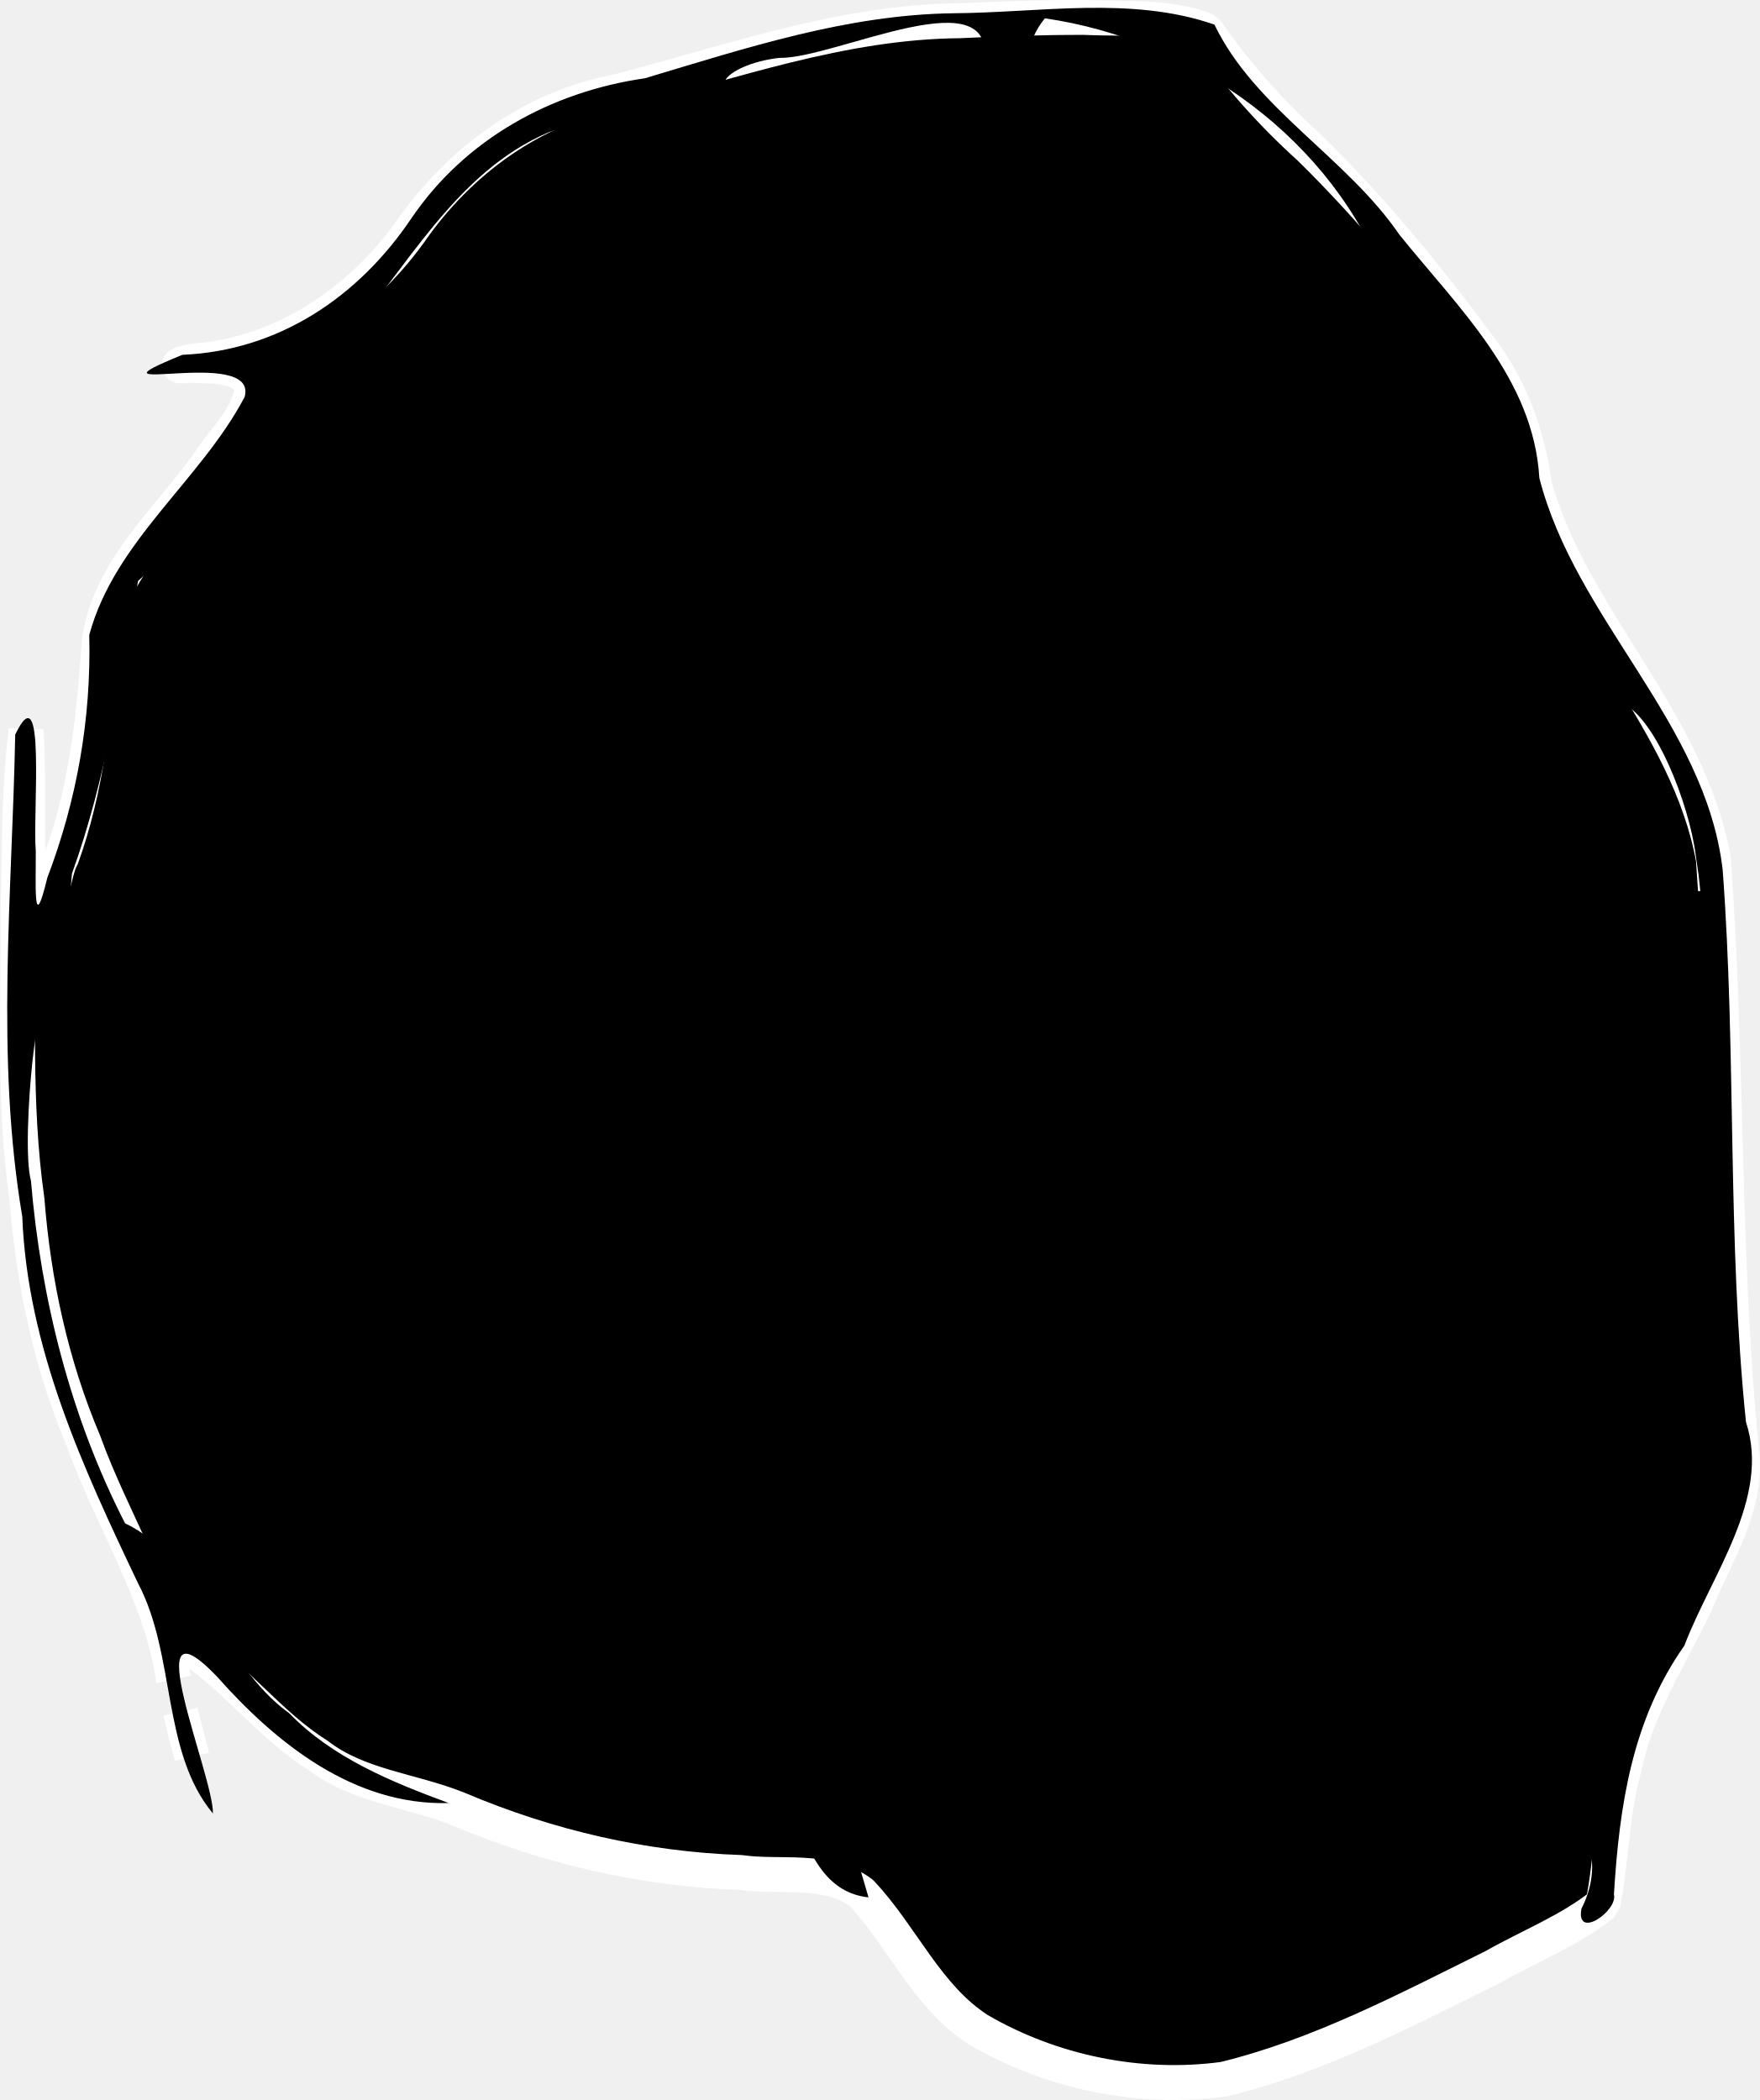
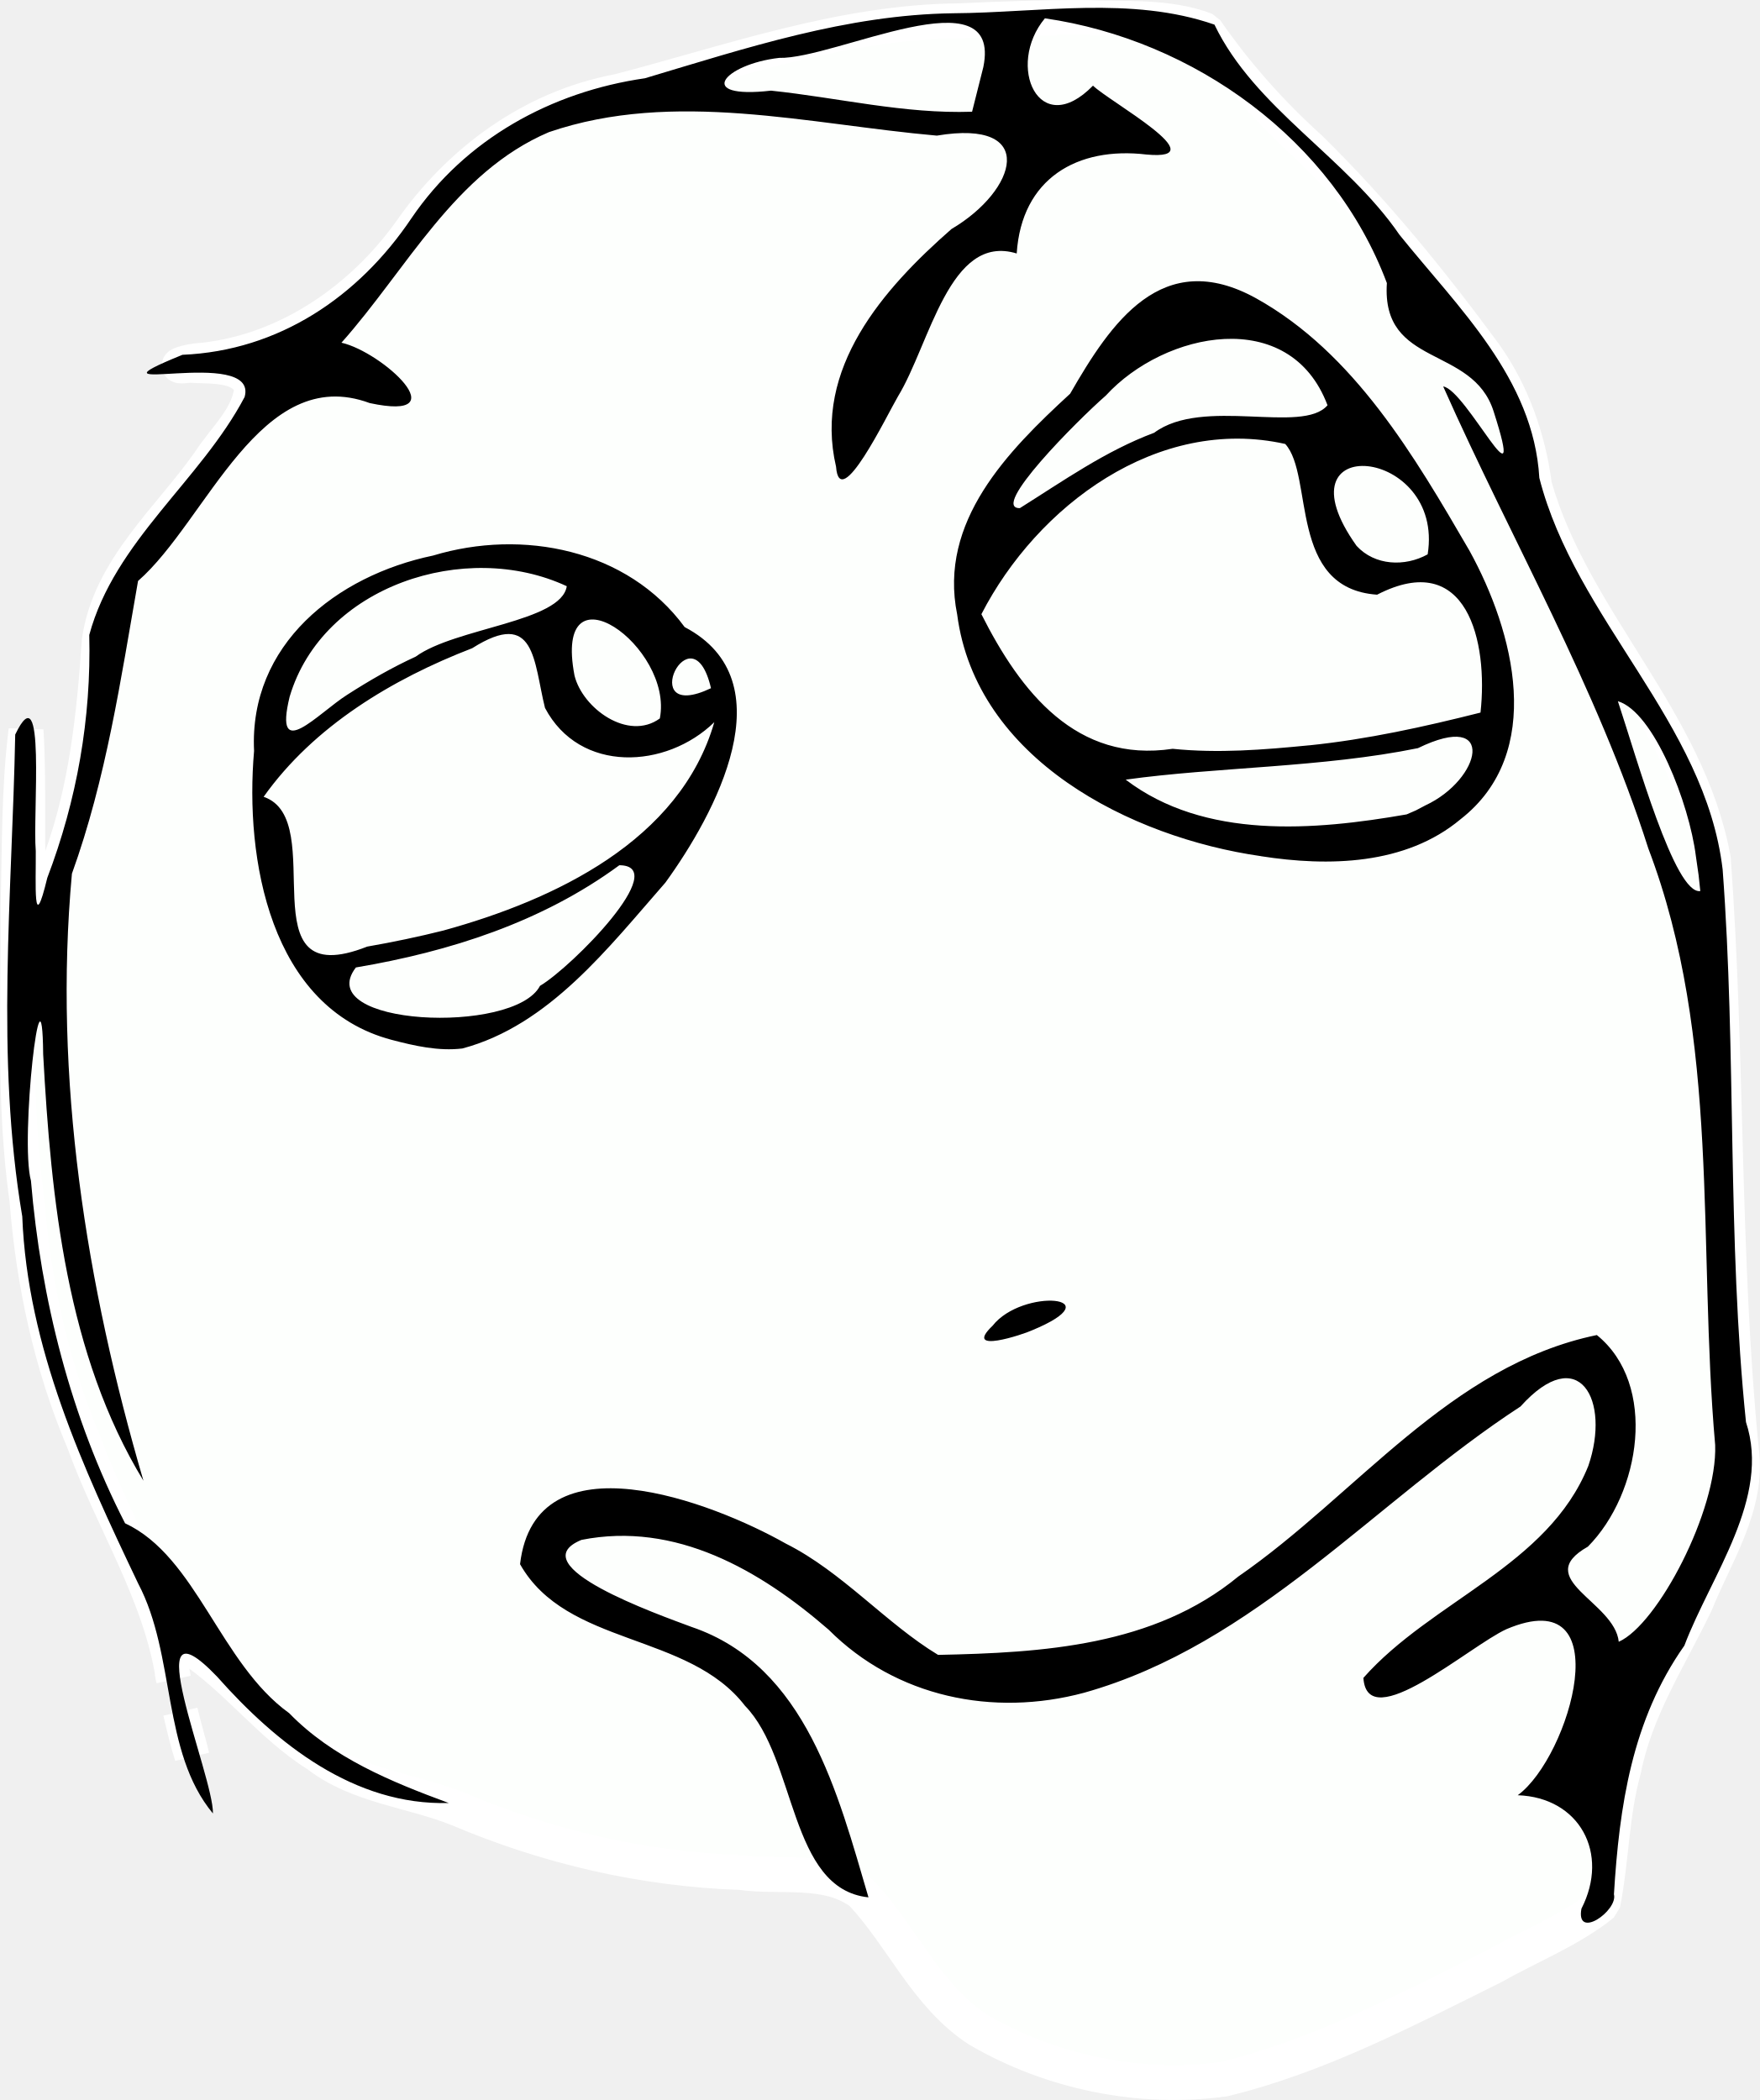
- <svg xmlns="http://www.w3.org/2000/svg" width="50.436mm" height="60.187mm" version="1.1" viewBox="0 0 50.436 60.187" xml:space="preserve">
-   <style>
+ <svg xmlns="http://www.w3.org/2000/svg" width="50.436mm" height="60.187mm" viewBox="0 0 50.436 60.187" xml:space="preserve" version="1.1" id="svg1">
+   <defs id="defs1" />
+   <style id="style1">
+         
+ 
        path {
            fill: black;
        }
-         @media (prefers-color-scheme: dark) {
-             path { fill: white; }
-         }
    </style>
-   <path d="m31.055 0.5c1.16 0.053 2.4-0.061 3.501 0.363 0.856 1.235 1.852 2.363 2.969 3.37 1.843 1.805 3.487 3.829 5.018 5.91 0.797 1.115 1.256 2.427 1.432 3.779 1.09 3.849 4.4 6.709 5.125 10.699 0.414 5.635 0.251 11.335 0.805 16.949 0.213 1.575-0.746 2.98-1.313 4.39-0.749 1.557-1.722 3.033-2.059 4.758-0.352 1.258-0.345 2.582-0.598 3.851-0.929 0.754-2.083 1.196-3.125 1.79-2.505 1.24-5.007 2.568-7.738 3.231-2.406 0.328-4.944-0.193-7.039-1.418-1.481-0.962-2.17-2.661-3.346-3.916-0.984-0.743-2.325-0.426-3.463-0.59-2.784-0.095-5.518-0.727-8.098-1.822-1.335-0.536-2.852-0.641-4.014-1.536-1.37-0.858-2.336-2.2-3.675-3.086-0.503-0.109-0.569 0.535-0.468 0.881-0.363-2.423-1.749-4.505-2.564-6.773-0.936-2.204-1.444-4.559-1.631-6.941-0.396-2.778-0.236-5.594-0.255-8.393 0.045-1.69 0.017-3.382 0.229-5.061 0.102 1.651-0.009 3.33 0.105 4.971 0.641 0.475 0.659-0.911 0.909-1.32 0.723-1.995 0.94-4.114 1.084-6.215 0.298-2.078 2.003-3.497 3.153-5.133 0.435-0.684 1.183-1.313 1.219-2.17-0.27-0.662-1.186-0.555-1.774-0.6-0.613 0.075-0.169-0.085 0.171-0.128 2.479-0.19 4.699-1.694 6.129-3.68 1.411-2.042 3.516-3.585 5.98-4.043 3.236-0.842 6.406-1.994 9.774-2.022 1.185-0.057 2.366-0.097 3.557-0.095zm-25.856 48.674c0.078 0.331 0.28 1.036 0.299 1.145-0.129-0.413-0.232-0.834-0.327-1.257l0.025 0.103z" fill="#fdfffd" stroke="#fff" stroke-linejoin="bevel" style="paint-order:fill markers stroke" />
-   <path d="m45.32 54.703c0.812-1.586-0.054-3.189-1.826-3.251 1.502-1.095 2.961-6.156-0.322-4.76-1.054 0.478-3.989 3.08-4.101 1.397 1.96-2.217 5.291-3.205 6.446-6.076 0.647-1.882-0.268-3.566-1.944-1.702-4.167 2.716-7.592 6.827-12.51 8.205-2.601 0.698-5.386 0.127-7.317-1.809-1.963-1.704-4.387-3.108-7.082-2.573-1.784 0.737 2.212 2.142 3.159 2.496 3.285 1.116 4.195 4.796 5.066 7.749-2.282-0.238-2.052-3.968-3.539-5.491-1.627-2.114-5.11-1.693-6.446-4.058 0.44-3.737 5.52-1.777 7.618-0.589 1.616 0.81 2.875 2.292 4.362 3.189 2.994-0.062 6.182-0.251 8.603-2.246 3.388-2.338 6.053-6.047 10.275-6.921 1.75 1.418 1.257 4.535-0.256 6.064-1.638 0.93 0.767 1.573 0.884 2.727 1.114-0.492 2.83-3.763 2.763-5.64-0.505-5.708 0.164-11.633-1.915-17.095-1.471-4.621-3.92-8.831-5.879-13.243 0.656 0.092 2.421 3.76 1.444 0.715-0.605-1.912-3.221-1.241-3.059-3.678-1.537-4.106-5.529-6.969-9.8-7.588-1.129 1.355-0.168 3.513 1.378 1.93 0.469 0.458 3.572 2.162 1.536 1.974-1.987-0.237-3.583 0.687-3.722 2.836-1.928-0.594-2.482 2.586-3.403 4.097-0.324 0.552-1.672 3.361-1.774 2.014-0.659-2.82 1.355-5.101 3.309-6.813 1.88-1.107 2.493-3.165-0.421-2.675-3.662-0.322-7.529-1.329-11.116-0.1-2.705 1.152-4.069 3.929-5.946 6.035 1.174 0.266 3.372 2.282 0.809 1.73-3.133-1.16-4.661 3.371-6.638 5.099-0.496 2.826-0.912 5.665-1.895 8.389-0.537 5.86 0.406 11.788 2.05 17.399-2.2-3.61-2.647-8.056-2.874-12.226-0.03-3.118-0.672 2.448-0.35 3.629 0.286 3.394 1.139 6.78 2.697 9.816 2.05 0.955 2.72 4.017 4.703 5.442 1.243 1.281 2.928 1.968 4.572 2.575-2.703 0.076-4.93-1.695-6.637-3.621-2.395-2.503-0.092 2.857-0.12 3.921-1.475-1.776-1.059-4.537-2.142-6.59-1.588-3.332-3.175-6.765-3.322-10.521-0.772-4.569-0.29-9.213-0.202-13.811 0.887-1.85 0.499 2.271 0.589 3.338 0.008 0.914-0.086 2.49 0.33 0.768 0.85-2.23 1.263-4.575 1.203-6.962 0.729-2.696 3.191-4.426 4.452-6.82 0.42-1.499-4.984 0.095-1.782-1.209 2.756-0.116 5.048-1.658 6.565-3.917 1.542-2.269 4.006-3.622 6.689-4.009 2.892-0.863 5.783-1.823 8.839-1.863 2.478-0.016 5.104-0.501 7.482 0.326 1.153 2.398 3.779 3.8 5.3 6.02 1.68 2.091 3.844 4.12 4.01 6.971 1.039 4.063 4.753 7.001 5.253 11.222 0.396 5.271 0.127 10.582 0.669 15.839 0.718 2.175-1.002 4.391-1.766 6.407-1.505 2.135-1.864 4.607-2.018 7.127 0.122 0.469-1.1 1.323-0.931 0.411zm3.279-30.165c-0.187-1.501-1.204-4.134-2.235-4.441 0.539 1.621 1.633 5.554 2.362 5.441l-0.049-0.458zm-20.419-22.617c0.55-2.711-4.251-0.221-5.852-0.262-1.576 0.18-2.446 1.191-0.232 0.939 1.921 0.201 3.816 0.671 5.761 0.604 0.108-0.427 0.215-0.854 0.323-1.281zm0.264 36.076c0.856-1.093 3.514-0.854 1.123 0.134-0.224 0.106-1.995 0.701-1.123-0.134zm-17.224-8.195c-3.485-0.924-4.209-5.194-3.94-8.279-0.148-3.049 2.356-5.022 5.132-5.601 2.556-0.772 5.566-0.183 7.207 2.05 2.947 1.547 0.868 5.364-0.551 7.323-1.631 1.86-3.334 4.093-5.819 4.755-0.685 0.082-1.37-0.075-2.029-0.248zm4.254-1.547c0.921-0.547 3.784-3.447 2.275-3.457-2.22 1.632-4.862 2.475-7.55 2.93-1.292 1.677 4.537 1.943 5.276 0.527zm-2.75-1.591c3.158-0.872 6.761-2.561 7.745-5.966-1.376 1.343-3.858 1.478-4.852-0.409-0.332-1.334-0.266-2.864-2.086-1.711-2.284 0.881-4.54 2.233-5.977 4.259 1.933 0.657-0.572 5.689 2.968 4.293 0.739-0.129 1.474-0.282 2.201-0.465zm-0.812-7.845c1.136-0.829 4.173-0.993 4.329-2.018-2.893-1.349-7-0.015-7.942 3.169-0.469 1.927 0.811 0.473 1.654-0.06 0.629-0.404 1.28-0.779 1.96-1.091zm6.997 1.772c0.403-2.05-3.075-4.528-2.445-1.229 0.231 0.939 1.538 1.89 2.445 1.229zm1.466-0.867c-0.55-2.361-2.205 1.049 0 0zm15.762 4.814c-3.748-0.537-8.166-2.783-8.707-6.926-0.542-2.667 1.451-4.686 3.237-6.328 1.167-2.029 2.633-4.223 5.329-2.735 2.813 1.566 4.54 4.524 6.117 7.238 1.274 2.314 2.184 5.79-0.258 7.693-1.574 1.317-3.79 1.361-5.719 1.059zm4.708-1.454c1.606-0.744 2.066-2.751-0.21-1.642-2.727 0.558-5.776 0.54-8.376 0.903 2.261 1.724 5.407 1.458 8.051 0.996l0.266-0.115zm-3.328-1.722c1.661-0.17 3.293-0.531 4.91-0.939 0.225-2.033-0.382-4.71-2.963-3.379-2.558-0.177-1.804-3.412-2.633-4.32-3.653-0.817-7.109 1.773-8.707 4.879 1.127 2.237 2.724 4.272 5.481 3.858 1.304 0.134 2.613 0.028 3.912-0.1zm3.396-5.474c0.494-3.098-4.402-3.559-2.037-0.243 0.523 0.57 1.386 0.604 2.037 0.243zm-7.84-3.483c1.397-1.044 4.25 0.055 4.97-0.79-1.077-2.861-4.674-2.112-6.352-0.279-0.826 0.722-3.34 3.247-2.464 3.227 1.245-0.782 2.459-1.641 3.846-2.159z" />
+   <path style="fill:#fdfffd;fill-opacity:1;stroke:#ffffff;stroke-width:1;stroke-linejoin:bevel;stroke-dasharray:none;paint-order:fill markers stroke" d="m 31.055,0.5 c 1.16,0.053 2.4,-0.061 3.501,0.363 0.856,1.235 1.852,2.363 2.969,3.37 1.843,1.805 3.487,3.829 5.018,5.91 0.797,1.116 1.256,2.427 1.432,3.779 1.09,3.849 4.4,6.709 5.124,10.699 0.414,5.635 0.251,11.335 0.805,16.949 0.213,1.575 -0.746,2.98 -1.313,4.39 -0.749,1.557 -1.722,3.033 -2.059,4.758 -0.352,1.258 -0.345,2.582 -0.598,3.851 -0.929,0.754 -2.083,1.196 -3.125,1.79 -2.505,1.24 -5.007,2.568 -7.738,3.231 -2.406,0.328 -4.944,-0.193 -7.039,-1.418 -1.481,-0.962 -2.17,-2.661 -3.346,-3.916 -0.984,-0.743 -2.325,-0.426 -3.463,-0.59 -2.784,-0.095 -5.518,-0.727 -8.098,-1.822 -1.335,-0.536 -2.852,-0.641 -4.014,-1.537 -1.37,-0.858 -2.336,-2.2 -3.675,-3.085 -0.503,-0.109 -0.569,0.535 -0.468,0.881 -0.363,-2.423 -1.749,-4.505 -2.565,-6.773 -0.936,-2.204 -1.444,-4.559 -1.631,-6.941 -0.396,-2.778 -0.236,-5.594 -0.255,-8.393 0.045,-1.69 0.017,-3.382 0.229,-5.061 0.102,1.651 -0.009,3.33 0.105,4.971 0.641,0.475 0.659,-0.911 0.909,-1.32 0.723,-1.995 0.94,-4.114 1.084,-6.215 0.298,-2.078 2.003,-3.497 3.153,-5.132 0.435,-0.684 1.184,-1.313 1.219,-2.17 -0.27,-0.662 -1.186,-0.555 -1.774,-0.6 -0.613,0.075 -0.169,-0.085 0.171,-0.128 2.479,-0.19 4.699,-1.694 6.129,-3.68 1.411,-2.042 3.516,-3.585 5.98,-4.043 3.236,-0.842 6.406,-1.994 9.775,-2.022 1.185,-0.057 2.366,-0.097 3.557,-0.095 z M 5.199,49.174 c 0.078,0.331 0.28,1.036 0.299,1.145 -0.129,-0.413 -0.232,-0.834 -0.327,-1.257 l 0.025,0.103 z" id="path4" />
+   <path d="m 45.32,54.703 c 0.812,-1.586 -0.054,-3.189 -1.826,-3.251 1.501,-1.095 2.961,-6.156 -0.322,-4.76 -1.054,0.478 -3.989,3.08 -4.101,1.397 1.96,-2.217 5.291,-3.205 6.446,-6.076 0.647,-1.882 -0.268,-3.566 -1.944,-1.702 -4.167,2.716 -7.592,6.827 -12.51,8.205 -2.601,0.698 -5.386,0.127 -7.317,-1.809 -1.963,-1.704 -4.387,-3.109 -7.083,-2.573 -1.784,0.737 2.212,2.142 3.159,2.496 3.285,1.116 4.195,4.796 5.066,7.749 -2.282,-0.238 -2.052,-3.968 -3.539,-5.491 -1.627,-2.114 -5.11,-1.693 -6.446,-4.058 0.44,-3.737 5.52,-1.777 7.618,-0.589 1.616,0.81 2.875,2.292 4.362,3.189 2.994,-0.062 6.182,-0.251 8.603,-2.246 3.388,-2.338 6.053,-6.047 10.275,-6.921 1.75,1.418 1.257,4.535 -0.256,6.064 -1.638,0.93 0.767,1.573 0.884,2.727 1.114,-0.492 2.83,-3.763 2.763,-5.64 -0.505,-5.708 0.164,-11.633 -1.915,-17.095 -1.471,-4.621 -3.92,-8.831 -5.879,-13.243 0.656,0.092 2.421,3.76 1.445,0.715 -0.605,-1.912 -3.221,-1.241 -3.059,-3.678 -1.537,-4.106 -5.529,-6.969 -9.8,-7.588 -1.129,1.356 -0.168,3.513 1.378,1.93 0.469,0.458 3.572,2.162 1.536,1.974 -1.987,-0.237 -3.583,0.687 -3.722,2.836 -1.928,-0.594 -2.482,2.586 -3.403,4.097 -0.324,0.552 -1.672,3.361 -1.774,2.014 -0.659,-2.82 1.355,-5.101 3.309,-6.813 1.88,-1.107 2.492,-3.165 -0.421,-2.676 -3.662,-0.322 -7.529,-1.329 -11.116,-0.1 -2.705,1.152 -4.069,3.929 -5.946,6.035 1.174,0.266 3.372,2.282 0.809,1.73 -3.133,-1.16 -4.661,3.371 -6.638,5.099 -0.496,2.826 -0.912,5.665 -1.895,8.389 -0.537,5.86 0.406,11.788 2.05,17.399 -2.2,-3.61 -2.647,-8.056 -2.874,-12.226 -0.03,-3.118 -0.672,2.448 -0.35,3.629 0.286,3.394 1.139,6.78 2.697,9.816 2.05,0.955 2.72,4.017 4.703,5.442 1.243,1.281 2.928,1.968 4.572,2.575 -2.703,0.076 -4.93,-1.695 -6.637,-3.621 -2.395,-2.503 -0.092,2.857 -0.12,3.921 -1.475,-1.776 -1.059,-4.537 -2.142,-6.59 -1.588,-3.331 -3.175,-6.765 -3.322,-10.521 -0.772,-4.569 -0.29,-9.214 -0.202,-13.811 0.887,-1.85 0.499,2.271 0.589,3.339 0.008,0.914 -0.086,2.491 0.33,0.768 0.85,-2.23 1.263,-4.575 1.203,-6.962 0.729,-2.696 3.191,-4.425 4.452,-6.82 0.42,-1.499 -4.984,0.095 -1.782,-1.209 2.756,-0.116 5.048,-1.658 6.565,-3.917 1.542,-2.269 4.006,-3.622 6.689,-4.009 2.892,-0.863 5.783,-1.823 8.839,-1.863 2.478,-0.016 5.104,-0.501 7.482,0.326 1.153,2.398 3.779,3.8 5.3,6.02 1.68,2.091 3.844,4.12 4.01,6.971 1.039,4.063 4.753,7.001 5.253,11.222 0.396,5.271 0.127,10.582 0.669,15.839 0.718,2.175 -1.002,4.391 -1.766,6.406 -1.505,2.135 -1.864,4.607 -2.018,7.127 0.122,0.469 -1.1,1.323 -0.931,0.411 z m 3.279,-30.165 c -0.187,-1.501 -1.204,-4.134 -2.235,-4.441 0.539,1.621 1.633,5.554 2.362,5.441 l -0.049,-0.458 z M 28.18,1.921 c 0.55,-2.711 -4.251,-0.221 -5.852,-0.262 -1.576,0.18 -2.446,1.191 -0.232,0.939 1.921,0.201 3.816,0.671 5.761,0.604 0.108,-0.427 0.215,-0.854 0.323,-1.281 z m 0.264,36.076 c 0.856,-1.093 3.514,-0.854 1.123,0.134 -0.224,0.106 -1.995,0.701 -1.123,-0.134 z M 11.221,29.802 C 7.735,28.878 7.012,24.608 7.281,21.523 c -0.148,-3.048 2.355,-5.022 5.132,-5.601 2.556,-0.772 5.567,-0.183 7.207,2.05 2.947,1.547 0.868,5.363 -0.551,7.323 -1.631,1.86 -3.334,4.093 -5.819,4.755 -0.685,0.082 -1.37,-0.075 -2.029,-0.248 z m 4.254,-1.547 c 0.921,-0.547 3.784,-3.447 2.274,-3.457 -2.219,1.632 -4.862,2.475 -7.55,2.93 -1.292,1.677 4.537,1.943 5.276,0.527 z m -2.75,-1.591 c 3.158,-0.872 6.761,-2.561 7.745,-5.966 -1.376,1.343 -3.858,1.478 -4.852,-0.409 -0.332,-1.334 -0.266,-2.864 -2.086,-1.711 -2.284,0.881 -4.54,2.233 -5.977,4.259 1.933,0.657 -0.572,5.689 2.968,4.293 0.739,-0.129 1.474,-0.282 2.201,-0.465 z m -0.812,-7.845 c 1.136,-0.829 4.173,-0.993 4.329,-2.018 -2.894,-1.349 -7,-0.015 -7.942,3.169 -0.469,1.927 0.811,0.473 1.654,-0.06 0.629,-0.404 1.279,-0.779 1.96,-1.091 z m 6.996,1.772 c 0.403,-2.05 -3.075,-4.528 -2.445,-1.229 0.231,0.939 1.538,1.89 2.445,1.229 z m 1.466,-0.867 c -0.55,-2.361 -2.205,1.049 0,0 z m 15.762,4.814 c -3.748,-0.537 -8.166,-2.783 -8.707,-6.926 -0.542,-2.667 1.451,-4.686 3.237,-6.328 1.167,-2.029 2.633,-4.223 5.329,-2.735 2.813,1.566 4.54,4.524 6.117,7.238 1.274,2.314 2.184,5.79 -0.258,7.693 -1.574,1.317 -3.79,1.361 -5.719,1.059 z m 4.708,-1.454 c 1.606,-0.744 2.066,-2.751 -0.21,-1.642 -2.727,0.558 -5.776,0.54 -8.376,0.903 2.261,1.724 5.407,1.458 8.051,0.996 l 0.266,-0.115 z m -3.328,-1.722 c 1.661,-0.17 3.293,-0.531 4.91,-0.939 0.225,-2.033 -0.382,-4.71 -2.963,-3.379 -2.558,-0.177 -1.804,-3.412 -2.633,-4.32 -3.653,-0.817 -7.109,1.773 -8.707,4.879 1.127,2.237 2.725,4.272 5.481,3.858 1.304,0.134 2.613,0.028 3.912,-0.1 z m 3.396,-5.474 c 0.494,-3.098 -4.402,-3.559 -2.037,-0.243 0.523,0.57 1.386,0.604 2.037,0.243 z m -7.84,-3.483 c 1.397,-1.044 4.25,0.055 4.97,-0.79 -1.077,-2.861 -4.674,-2.112 -6.352,-0.279 -0.826,0.722 -3.34,3.247 -2.464,3.227 1.245,-0.782 2.459,-1.641 3.846,-2.159 z" id="path2" />
</svg>
